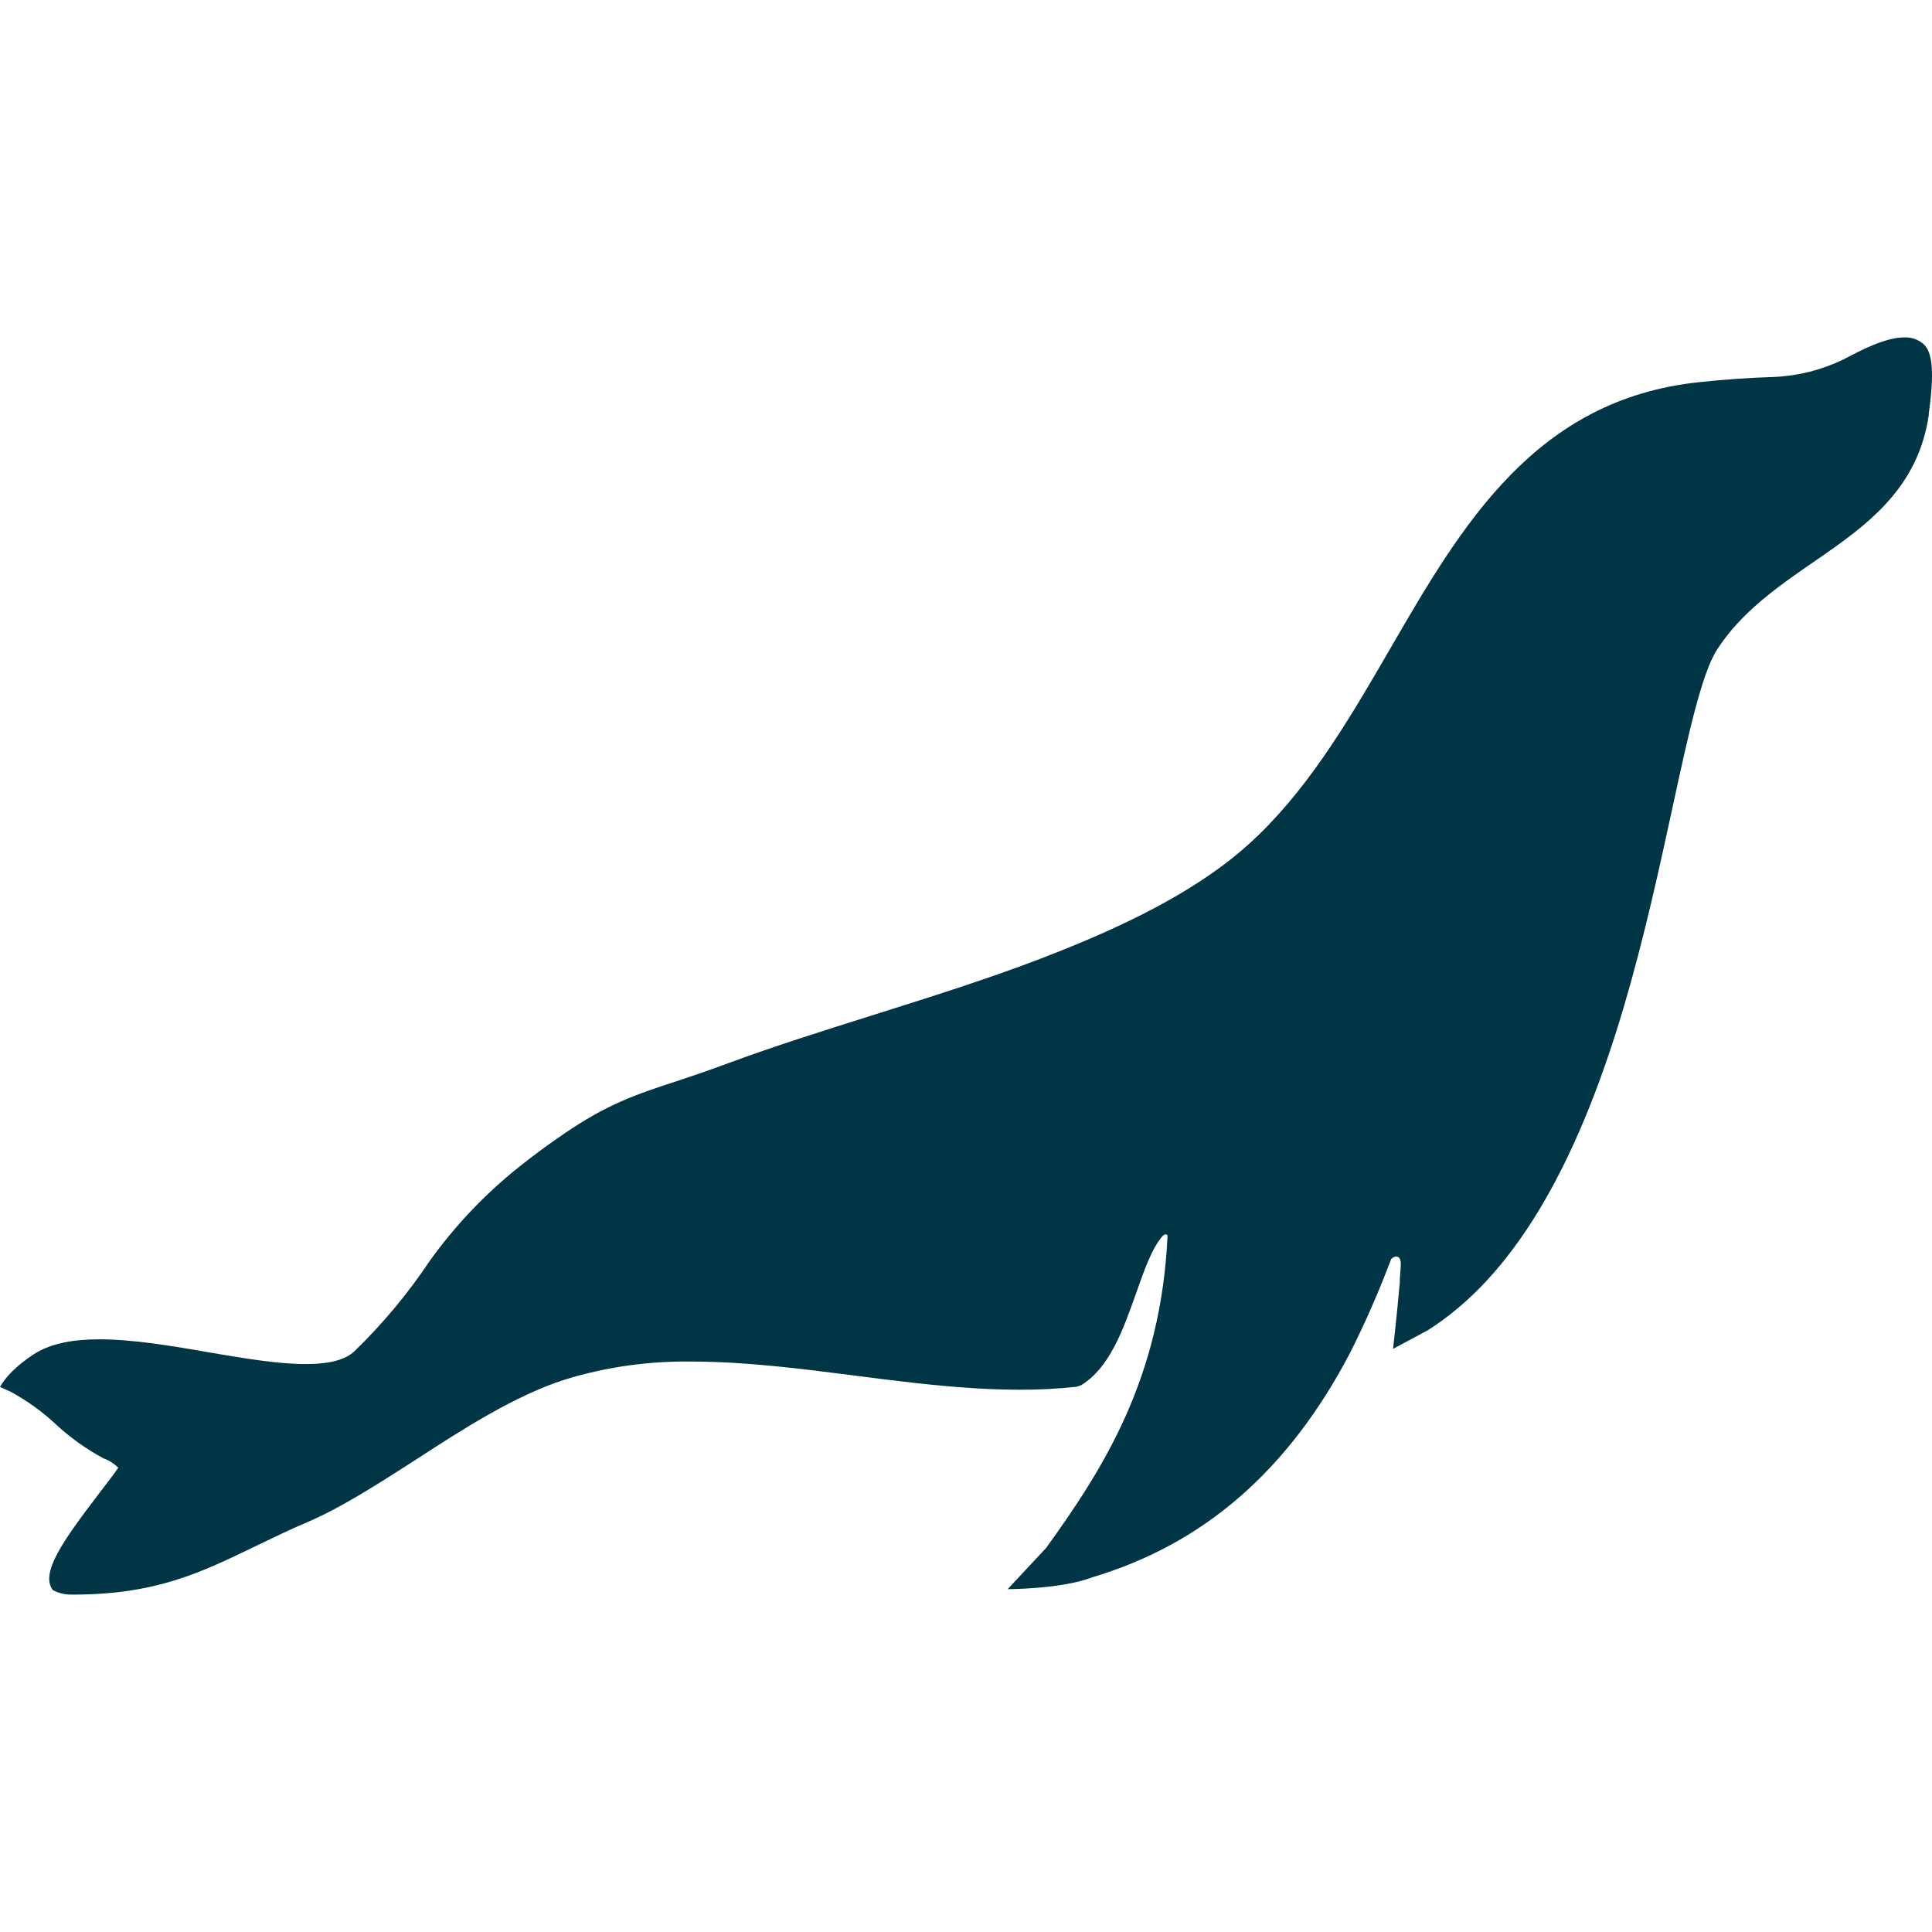
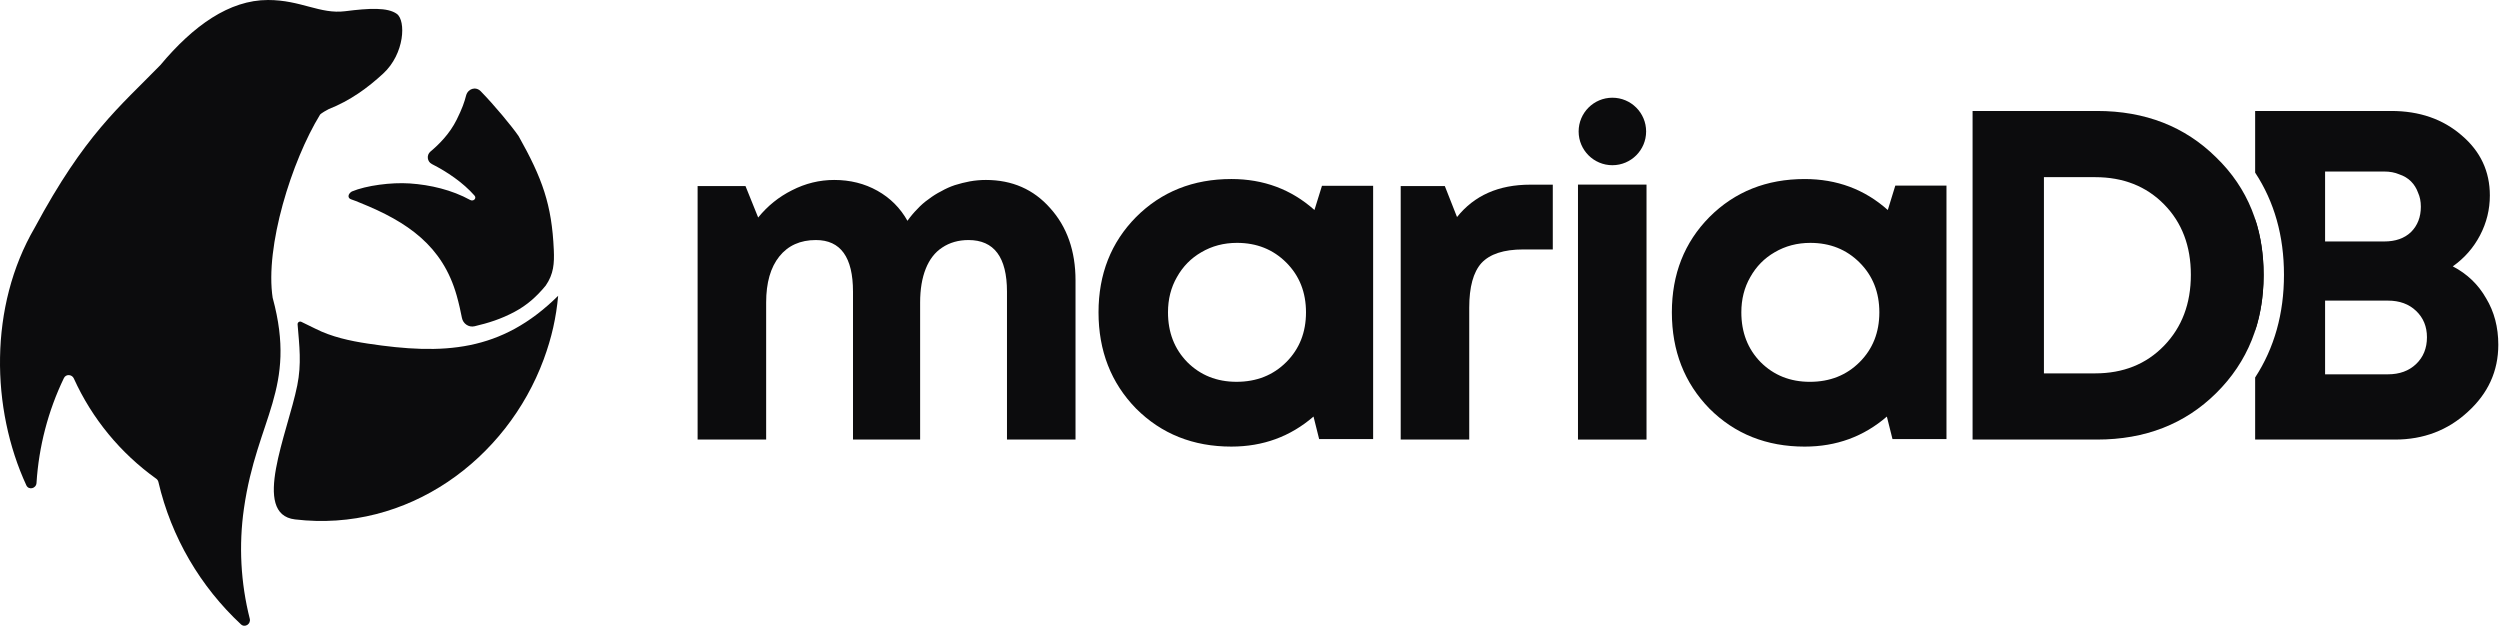
- <svg xmlns="http://www.w3.org/2000/svg" viewBox="0 0 128 128">
-   <path fill="#003545" d="M127.403 22.767a1.824 1.824 0 0 0-1.24-.414c-1.236 0-2.833.838-3.693 1.287l-.34.175a11.721 11.721 0 0 1-4.612 1.16 64.756 64.756 0 0 0-4.896.34c-10.91 1.121-15.777 9.484-20.464 17.57-2.552 4.399-5.188 8.969-8.802 12.46-.747.724-1.541 1.4-2.378 2.02-3.74 2.78-8.435 4.765-12.088 6.17-3.518 1.345-7.359 2.553-11.066 3.722-3.4 1.07-6.609 2.082-9.56 3.178-1.144.422-2.299.823-3.459 1.205-2.688.872-4.626 1.54-7.458 3.49a47.949 47.949 0 0 0-2.963 2.183 31.255 31.255 0 0 0-5.913 6.227 36.767 36.767 0 0 1-4.966 5.961c-.598.584-1.659.872-3.248.872-1.86 0-4.115-.384-6.501-.79-2.462-.435-5.006-.85-7.188-.85-1.771 0-3.13.29-4.141.873 0 0-1.708.995-2.427 2.282l.707.32a14.493 14.493 0 0 1 3.02 2.181 15.153 15.153 0 0 0 3.141 2.234c.365.134.695.344.97.616-.296.436-.734.999-1.193 1.6-2.517 3.296-3.987 5.377-3.145 6.511.404.21.855.312 1.31.297 5.49 0 8.44-1.426 12.17-3.233 1.082-.522 2.182-1.06 3.491-1.615 2.182-.946 4.531-2.456 7.022-4.054 3.26-2.124 6.668-4.306 9.976-5.358a27.188 27.188 0 0 1 8.391-1.179c3.492 0 7.167.466 10.71.92 2.641.342 5.377.69 8.06.852a50.27 50.27 0 0 0 2.946.092 34.127 34.127 0 0 0 3.757-.196l.3-.105c1.883-1.158 2.765-3.64 3.618-6.04.551-1.546 1.014-2.933 1.747-3.814.043-.043.09-.082.14-.117a.175.175 0 0 1 .213.034v.07c-.435 9.387-4.215 15.348-8.038 20.646l-2.552 2.736s3.573 0 5.607-.786c7.42-2.217 13.018-7.104 17.093-14.899a63.583 63.583 0 0 0 2.693-6.15c.07-.172.712-.496.65.407-.021.267-.04.563-.061.874 0 .182 0 .37-.035.558-.104 1.31-.414 4.076-.414 4.076l2.29-1.227c5.525-3.49 9.784-10.533 13.015-21.491 1.344-4.566 2.33-9.1 3.197-13.093 1.039-4.801 1.935-8.915 2.96-10.512 1.61-2.506 4.067-4.2 6.445-5.844.323-.222.65-.437.97-.673 2.988-2.098 5.96-4.52 6.616-9.037v-.1c.474-3.37.073-4.228-.384-4.621z" />
+ <svg xmlns="http://www.w3.org/2000/svg" width="921" height="231" viewBox="0 0 921 231" fill="none">
+   <path d="M100.465 109.834C97.532 90.882 107.449 59.303 117.902 42.245C118.164 41.818 120.592 40.4 121.059 40.215C129.082 37.029 135.396 32.415 141.137 27.131C149.141 19.768 149.569 7.557 146.198 5.119C142.827 2.681 136.125 2.992 127.188 4.128C117.95 5.313 110.84 0 98.736 0C84.486 0 71.236 9.432 59.065 23.993C43.873 39.574 31.293 49.482 12.779 83.898C-4.143 112.904 -3.308 150.613 9.699 178.783C10.564 180.667 13.322 179.997 13.449 177.928C14.294 164.552 17.713 151.37 23.541 139.286C24.28 137.742 26.485 137.859 27.194 139.413C33.906 154.255 44.446 166.981 57.55 176.354C57.958 176.646 58.239 177.073 58.356 177.559C63.116 198.016 73.908 216.162 88.76 230.004C90.227 231.374 92.51 229.878 92.014 227.935C88.663 214.734 87.934 200.882 89.858 187.399C94.637 153.877 109.538 143.327 100.485 109.834H100.465Z" fill-rule="evenodd" clip-rule="evenodd" fill="#0C0C0D" />
+   <path d="M205.625 108.968C184.613 129.751 163.299 130.778 135.501 126.579C128.924 125.589 122.115 124.112 116.151 121.072C114.441 120.217 112.722 119.372 110.993 118.556C110.332 118.245 109.574 118.779 109.633 119.508C110.283 127.483 111.129 134.001 109.506 142.024C105.951 159.616 92.488 189.428 108.681 191.351C150.091 196.276 186.683 169.291 200.321 132.34C203.272 124.345 204.899 116.924 205.625 108.968Z" fill="#0C0C0D" />
+   <path d="M171.692 35.253C172.355 32.673 175.246 31.719 177.109 33.623C182.12 38.743 188.718 46.718 191.056 50.148C199.799 65.706 203.288 75.37 204.021 92.06C204.234 97.032 203.987 100.944 201.027 105.225C197.637 109.349 194.077 112.467 189.64 114.839C184.529 117.576 179.948 118.982 174.812 120.196C172.683 120.699 170.587 119.249 170.171 117.102C169.73 114.827 169.081 111.834 168.229 108.828C163.065 90.618 150.17 81.73 132.664 74.707C131.38 74.192 130.636 73.852 129.337 73.425C127.897 72.951 128.194 71.369 129.627 70.542C134.925 68.335 144.109 67.119 150.955 67.578C158.563 68.089 166.494 69.966 173.222 73.67C174.424 74.331 175.708 73.073 174.801 72.044C170.573 67.242 164.679 63.258 159.094 60.434C157.35 59.551 157.069 57.099 158.568 55.845C161.884 53.07 165.695 49.212 168.24 44.093C170.316 39.919 171.098 37.568 171.692 35.253Z" fill="#0C0C0D" />
+   <path d="M563.747 68.031H572.048V91.896H561.153C554.005 91.896 548.875 93.568 545.762 96.912C542.764 100.255 541.266 105.731 541.266 113.34V161.935H516.017V68.55H532.273L536.769 79.964C543.11 72.009 552.103 68.031 563.747 68.031Z" fill="#0C0C0D" />
+   <path d="M606.432 48.431C606.432 55.297 600.866 60.862 594.001 60.862C587.135 60.862 581.569 55.297 581.569 48.431C581.569 41.566 587.135 36 594.001 36C600.866 36 606.432 41.566 606.432 48.431Z" fill="#0C0C0D" />
+   <path d="M581.328 161.936V68.005H606.576V161.936H581.328Z" fill="#0C0C0D" />
+   <path d="M698.232 68.377H717.082V161.762H697.194L695.119 153.461C686.588 160.84 676.5 164.529 664.855 164.529C650.79 164.529 639.088 159.86 629.75 150.521C620.526 141.067 615.915 129.25 615.915 115.069C615.915 101.004 620.526 89.302 629.75 79.964C639.088 70.625 650.79 65.956 664.855 65.956C676.73 65.956 686.934 69.76 695.465 77.37L698.232 68.377ZM648.6 133.401C653.442 138.243 659.495 140.664 666.758 140.664C674.136 140.664 680.247 138.243 685.089 133.401C689.931 128.558 692.352 122.448 692.352 115.069C692.352 107.691 689.931 101.58 685.089 96.738C680.247 91.896 674.194 89.475 666.931 89.475C662.088 89.475 657.707 90.628 653.788 92.934C649.983 95.124 646.986 98.179 644.795 102.099C642.604 105.904 641.509 110.227 641.509 115.069C641.509 122.448 643.873 128.558 648.6 133.401Z" fill="#0C0C0D" />
+   <path d="M453.635 65.952C465.51 65.952 475.713 69.756 484.245 77.365L487.011 68.458H505.862V161.758H485.974L483.899 153.457C475.368 160.836 465.28 164.525 453.635 164.525C439.57 164.525 427.867 159.855 418.529 150.517C409.306 141.063 404.695 129.246 404.695 115.066C404.695 101 409.306 89.298 418.529 79.959C427.867 70.621 439.57 65.952 453.635 65.952ZM455.711 89.471C450.868 89.471 446.487 90.624 442.567 92.93C438.763 95.12 435.765 98.175 433.575 102.095C431.384 105.899 430.289 110.223 430.289 115.066C430.289 122.444 432.653 128.554 437.38 133.397C442.222 138.239 448.275 140.659 455.538 140.659C462.916 140.659 469.027 138.239 473.869 133.397C478.711 128.554 481.131 122.444 481.131 115.066C481.131 107.687 478.711 101.577 473.869 96.734C469.027 91.892 462.974 89.471 455.711 89.471Z" fill-rule="evenodd" clip-rule="evenodd" fill="#0C0C0D" />
+   <path d="M772.526 40.881C790.28 40.881 804.922 46.588 816.451 58.002C828.095 69.3 833.917 83.711 833.917 101.235C833.917 118.759 828.095 133.286 816.451 144.815C804.922 156.229 790.28 161.935 772.526 161.935H726.698V40.881H772.526ZM771.834 137.552C782.21 137.552 790.684 134.151 797.255 127.348C803.827 120.546 807.112 111.842 807.112 101.235C807.112 90.629 803.827 81.982 797.255 75.295C790.684 68.608 782.21 65.265 771.834 65.265H752.984V137.552H771.834Z" fill="#0C0C0D" />
+   <path d="M880.946 40.881C891.322 40.881 899.969 43.878 906.887 49.873C913.804 55.753 917.263 63.132 917.263 72.009C917.263 77.197 916.052 82.097 913.631 86.709C911.21 91.32 907.866 95.124 903.601 98.122C908.904 100.889 912.997 104.809 915.879 109.882C918.876 114.839 920.375 120.547 920.375 127.003C920.375 136.687 916.628 144.93 909.135 151.732C901.756 158.534 892.82 161.935 882.329 161.935H830.795V139.065C837.894 128.162 841.417 115.477 841.417 101.235C841.417 87.009 837.901 74.379 830.795 63.591V40.881H880.946ZM856.562 137.897H879.735C884.001 137.897 887.46 136.629 890.111 134.093C892.763 131.556 894.089 128.27 894.089 124.235C894.089 120.315 892.763 117.087 890.111 114.551C887.46 112.014 884.001 110.747 879.735 110.747H856.562V137.897ZM856.562 88.957H878.352C882.502 88.957 885.788 87.804 888.209 85.498C890.63 83.077 891.841 79.964 891.841 76.159C891.841 74.199 891.495 72.47 890.804 70.972C890.227 69.358 889.362 67.974 888.209 66.821C887.056 65.668 885.615 64.804 883.886 64.227C882.272 63.536 880.427 63.189 878.352 63.189H856.562V88.957Z" fill-rule="evenodd" clip-rule="evenodd" fill="#0C0C0D" />
+   <path d="M830.795 80.677C832.876 86.973 833.917 93.826 833.917 101.235L833.913 102.055C833.839 109.15 832.799 115.748 830.795 121.85V80.677Z" fill="#0C0C0D" />
+   <path d="M363.189 66.295C372.874 66.295 380.772 69.754 386.883 76.672C393.109 83.59 396.222 92.468 396.222 103.306V161.934H370.971V107.456C370.971 94.773 366.244 88.432 356.79 88.432C353.1 88.432 349.872 89.355 347.105 91.199C344.453 92.929 342.435 95.523 341.052 98.982C339.668 102.441 338.976 106.592 338.976 111.434V161.934H314.245V107.456C314.245 94.773 309.691 88.432 300.582 88.432C294.817 88.432 290.321 90.45 287.092 94.485C283.864 98.521 282.25 104.17 282.25 111.434V161.934H257V68.543H274.64L279.31 80.131C282.769 75.865 286.919 72.521 291.762 70.1C296.72 67.563 301.908 66.295 307.327 66.295C313.207 66.295 318.511 67.621 323.238 70.273C327.965 72.925 331.655 76.614 334.307 81.341C335.46 79.727 336.67 78.286 337.939 77.018C339.207 75.634 340.591 74.424 342.089 73.386C343.588 72.233 345.145 71.253 346.759 70.446C348.373 69.523 350.045 68.774 351.774 68.197C353.619 67.621 355.464 67.16 357.309 66.814C359.269 66.468 361.229 66.295 363.189 66.295Z" fill="#0C0C0D" />
</svg>
